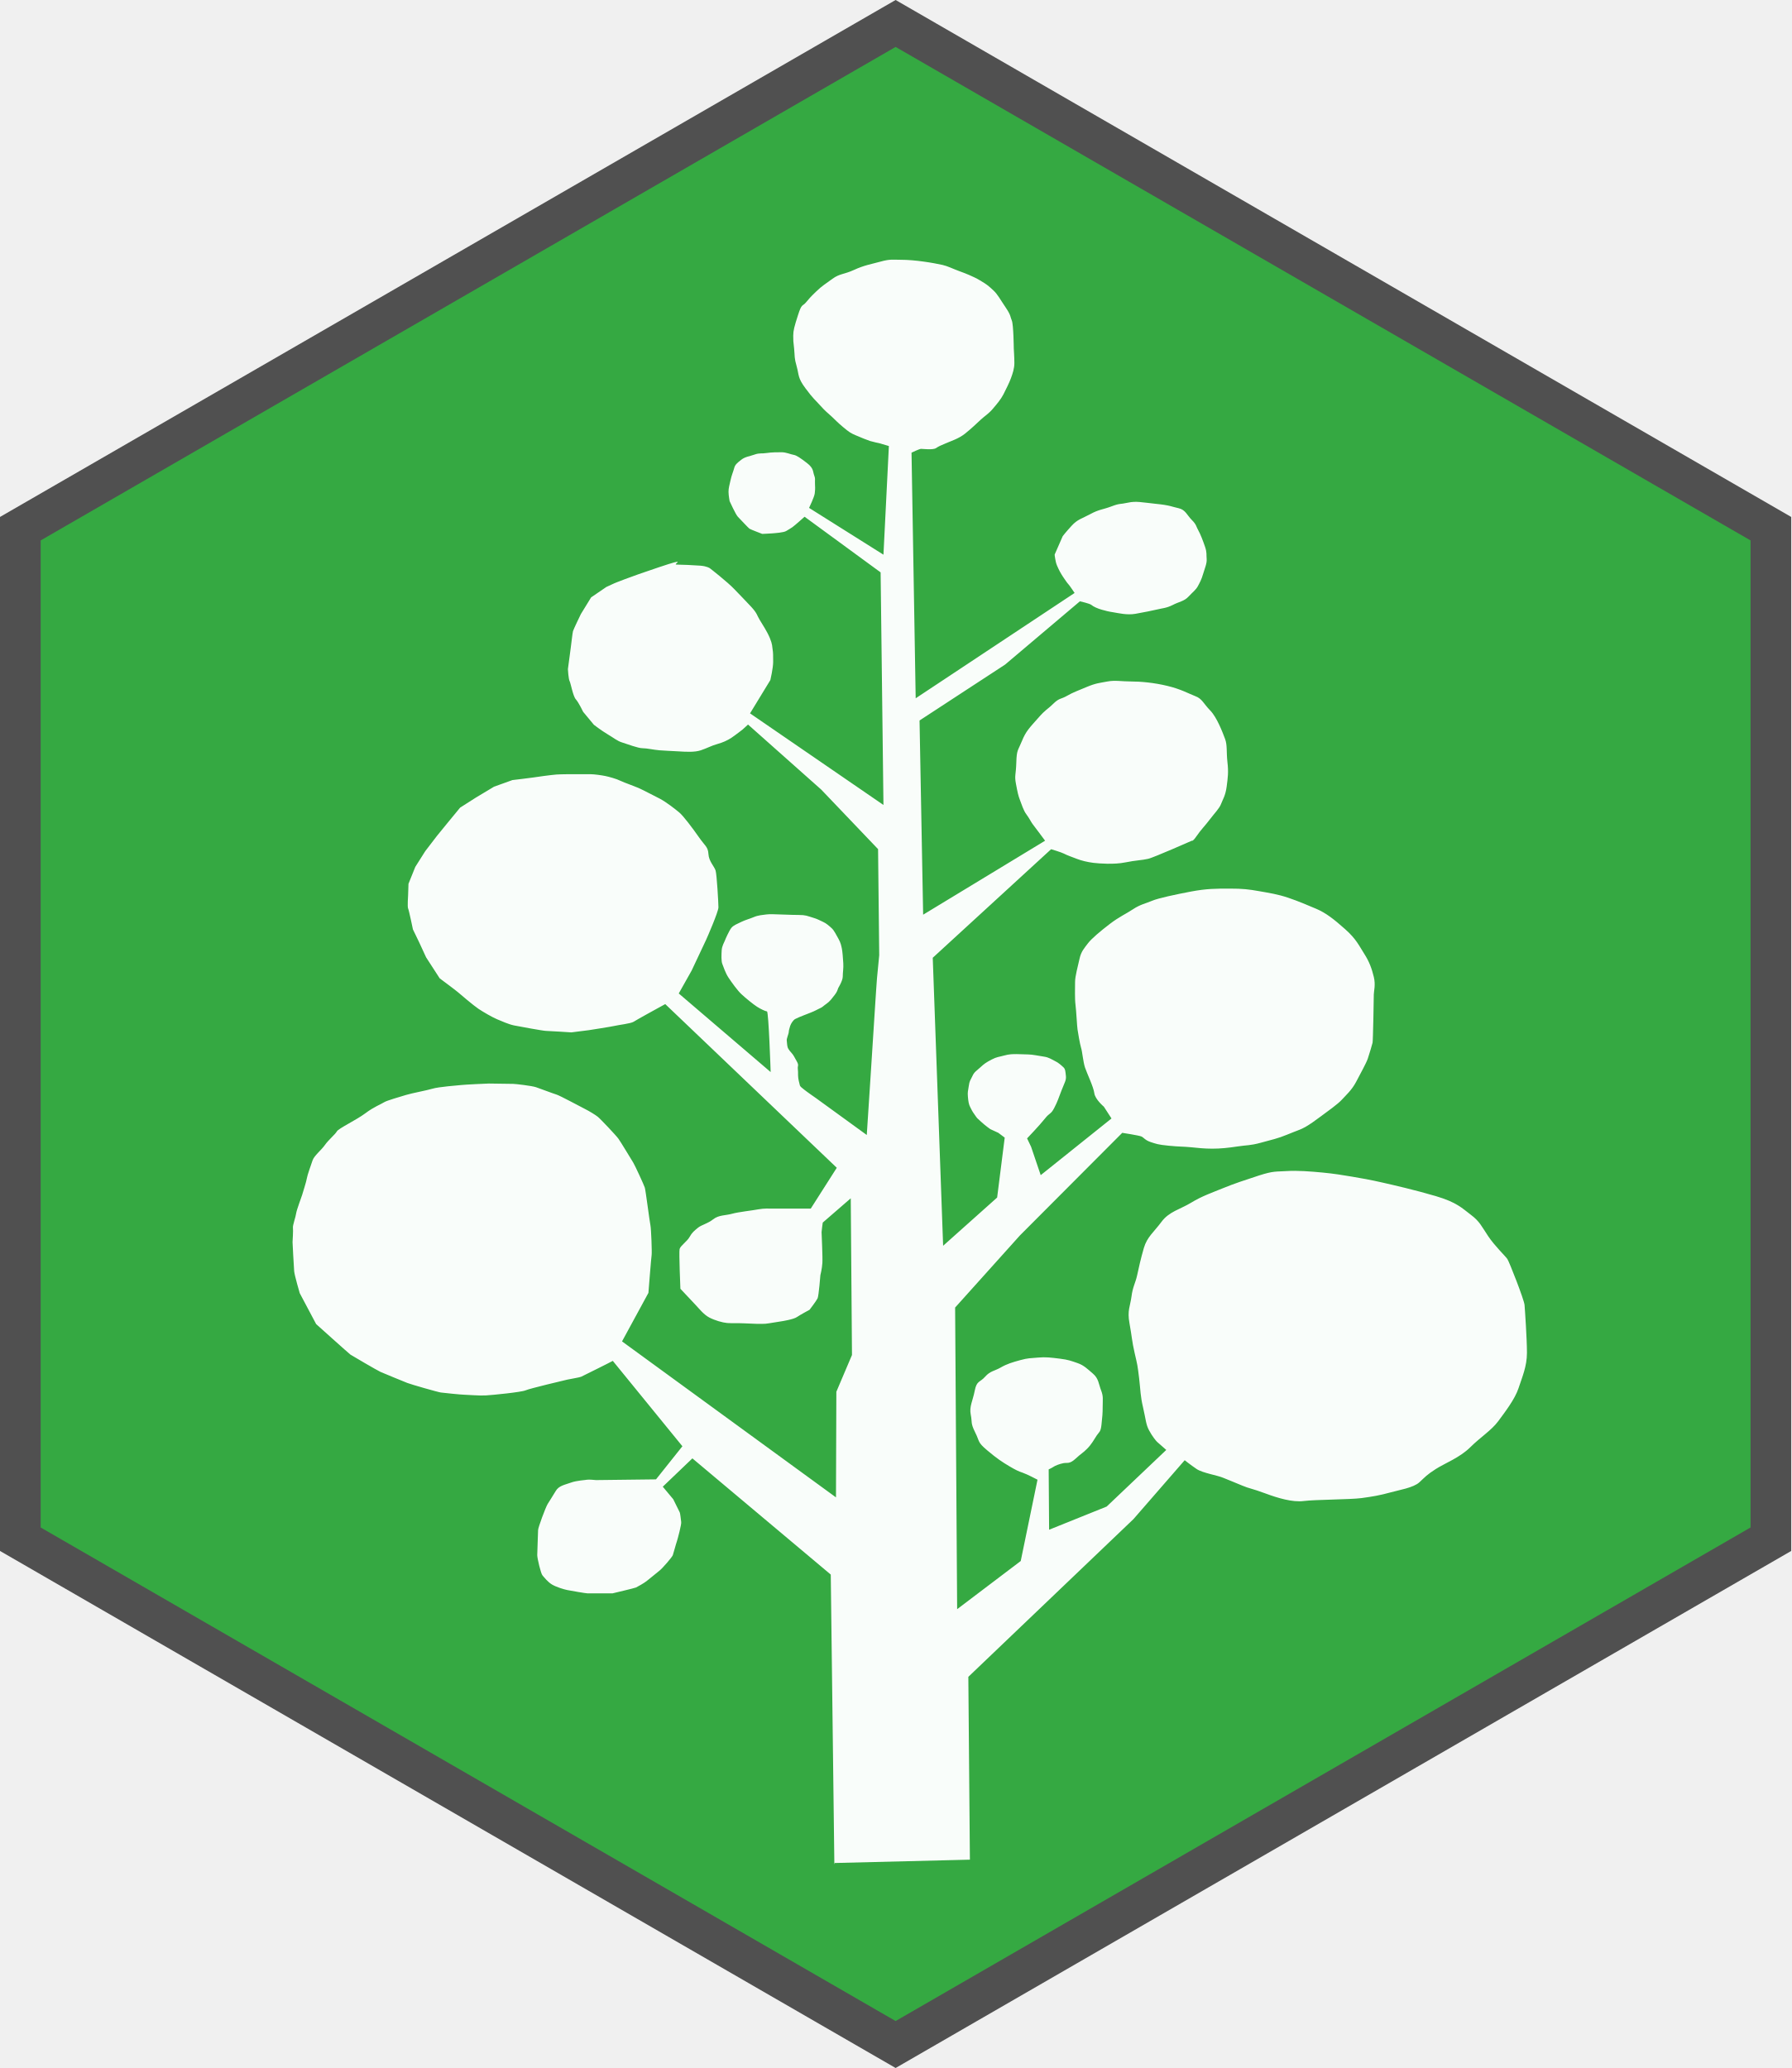
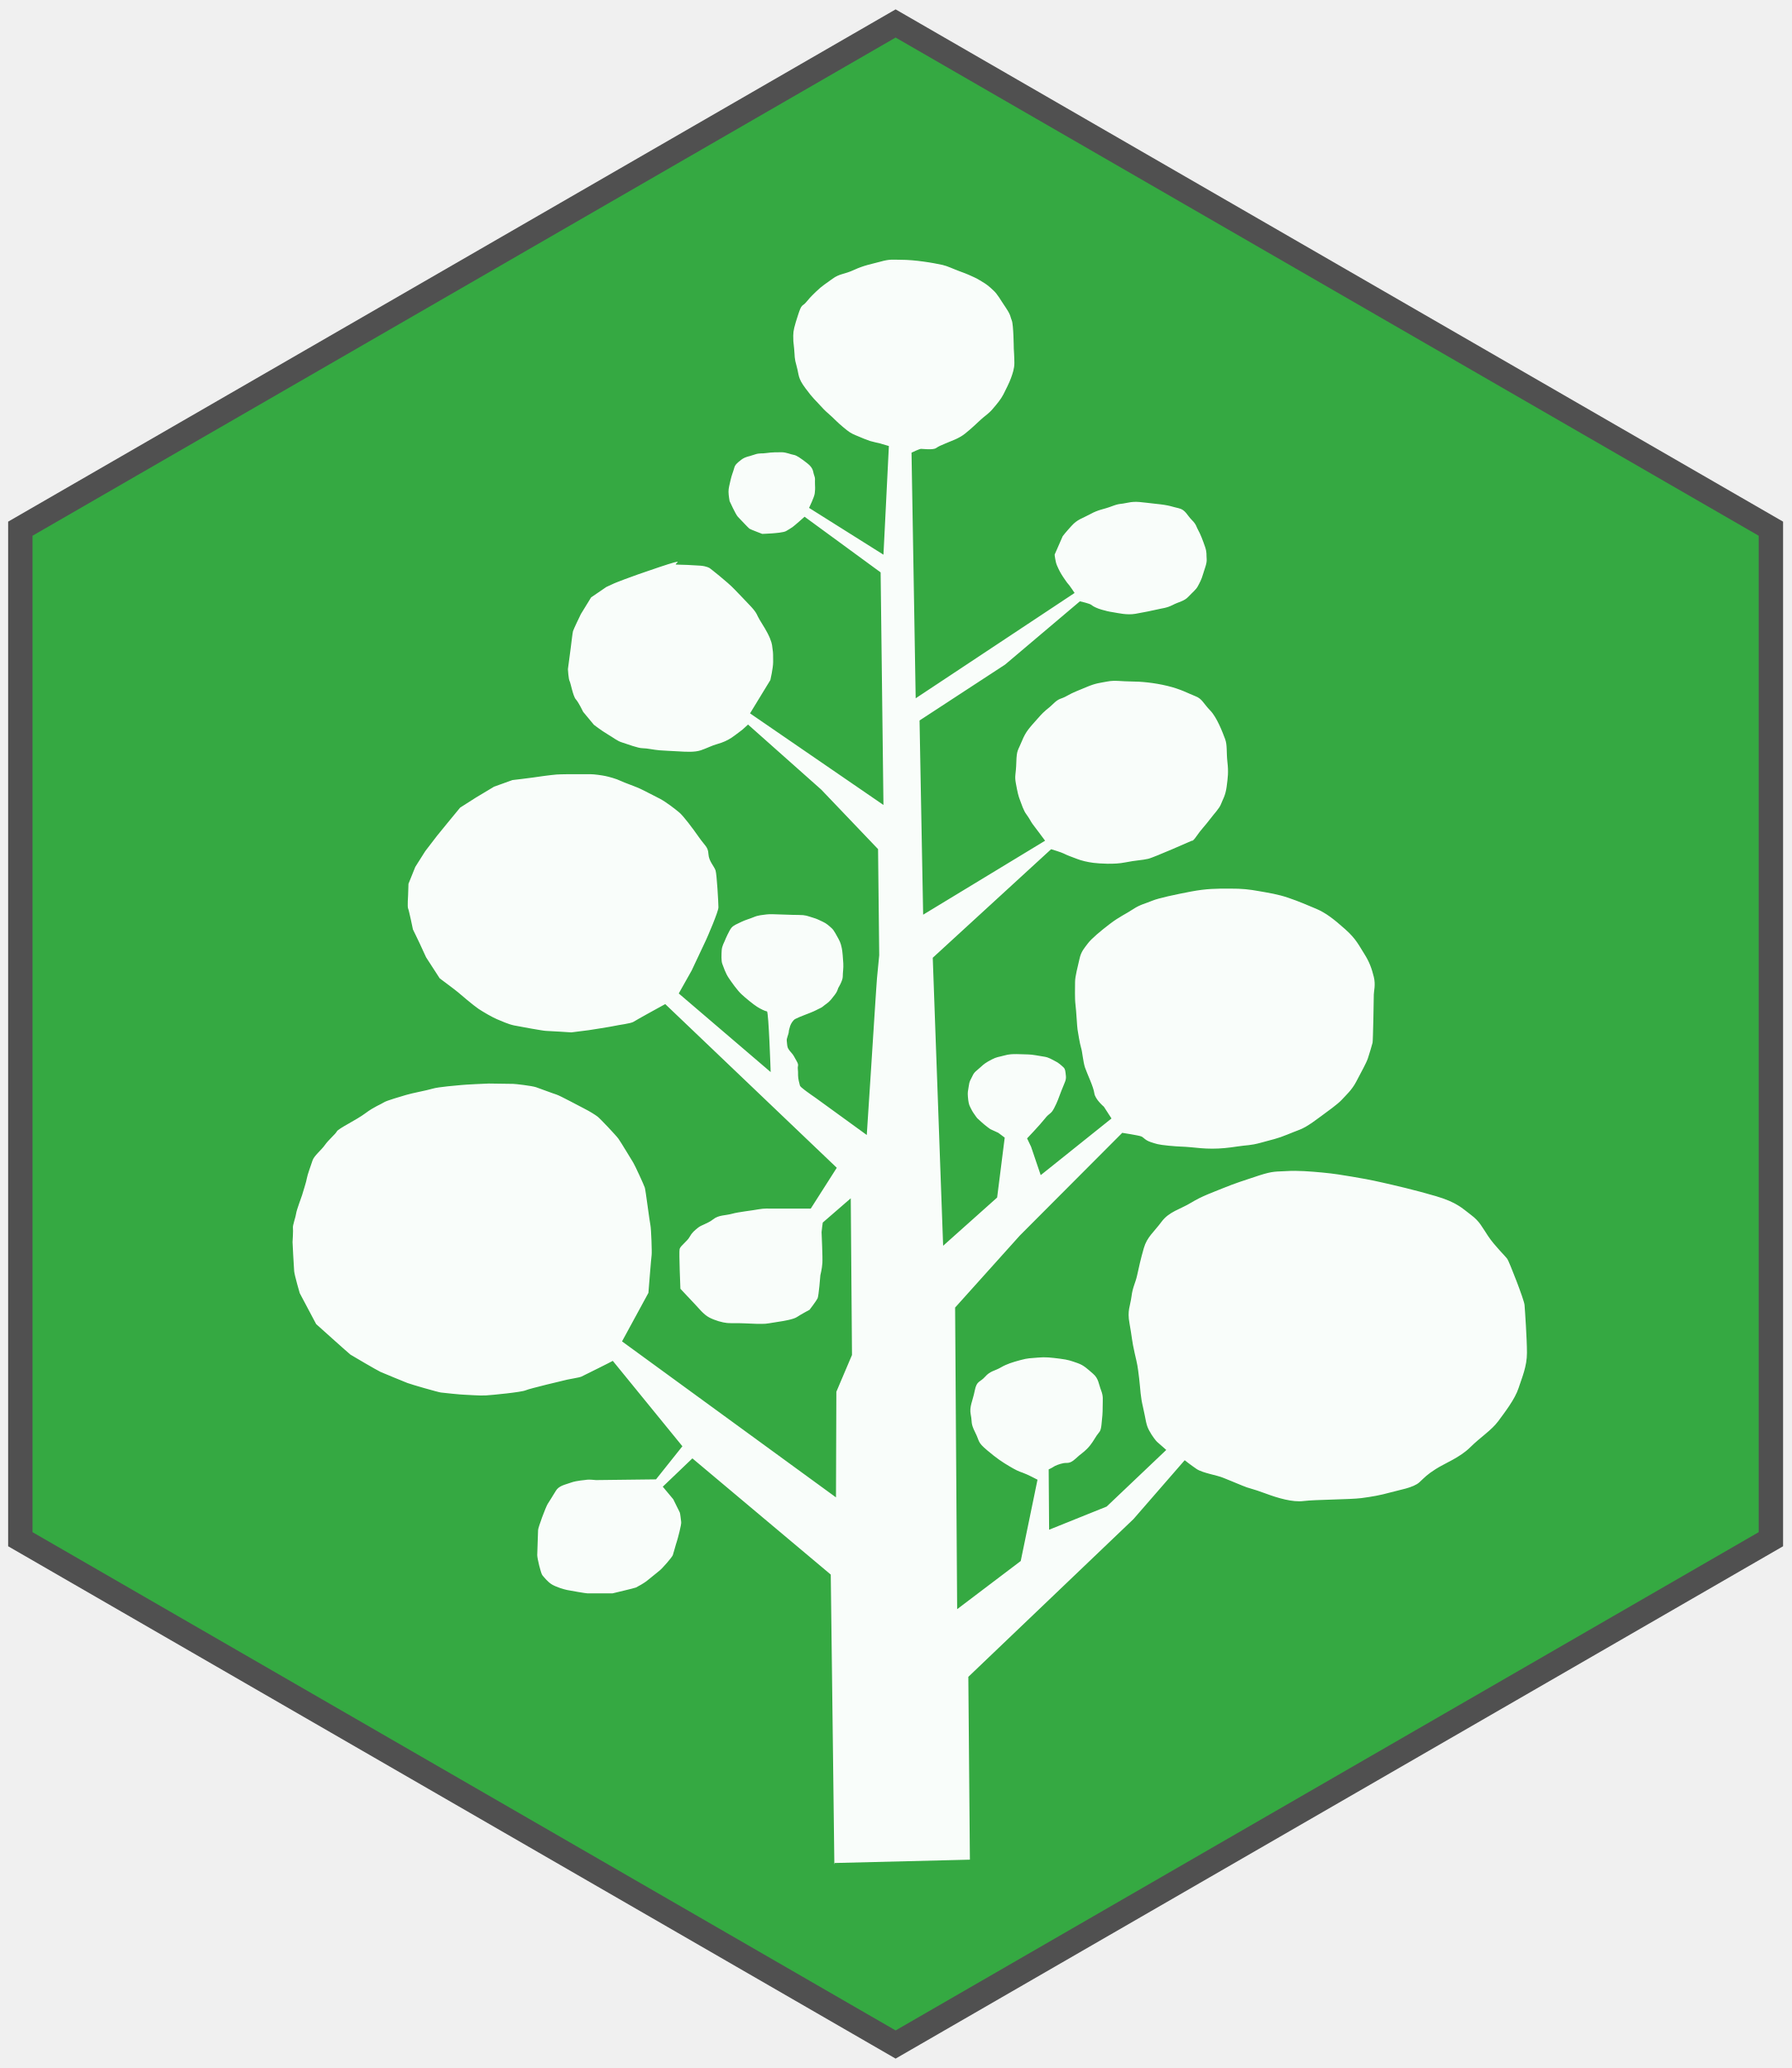
<svg xmlns="http://www.w3.org/2000/svg" viewBox="0 0 220.26 254.336" height="254.336" width="220.26" xml:space="preserve" id="svg2" version="1.1">
  <defs id="defs6" />
  <g transform="matrix(1.333333,0,0,1.333333,0,5.0250711e-6)" id="g10">
    <g id="g12">
      <g id="g14">
-         <path id="path16" style="fill:#35a942;fill-opacity:1;fill-rule:nonzero;stroke:#505050;stroke-width:3.75;stroke-linecap:butt;stroke-linejoin:miter;stroke-miterlimit:4;stroke-dasharray:none;stroke-opacity:1" d="M 163.32,141.977 82.598,188.586 1.875,141.977 V 48.766 L 82.598,2.164 163.32,48.766 Z" />
+         <path id="path16" style="fill:#35a942;fill-opacity:1;fill-rule:nonzero;stroke:#505050;stroke-width:2.25;stroke-linecap:butt;stroke-linejoin:miter;stroke-miterlimit:4;stroke-dasharray:none;stroke-opacity:1" d="M 163.32,141.977 82.598,188.586 1.875,141.977 V 48.766 L 82.598,2.164 163.32,48.766 Z" />
      </g>
      <path id="path18" style="fill:#ffffff;fill-opacity:0.969;fill-rule:nonzero;stroke:none" d="m 76.914,171.844 12.535,-0.309 -0.144,-16.863 15.23,-14.551 4.723,-5.43 c 0,0 0.551,0.438 1.105,0.813 0.555,0.371 1.914,0.574 2.469,0.816 0.555,0.235 1.106,0.438 1.734,0.711 0.625,0.27 0.922,0.27 2.102,0.711 1.184,0.442 2.547,0.848 3.578,0.711 1.031,-0.133 4.277,-0.133 5.313,-0.269 1.027,-0.137 1.765,-0.27 2.617,-0.508 0.847,-0.238 2.176,-0.442 2.726,-0.949 0.555,-0.512 0.668,-0.68 1.512,-1.223 0.852,-0.543 2.215,-1.051 3.176,-2.004 0.957,-0.949 1.953,-1.559 2.582,-2.406 0.625,-0.848 1.547,-2.039 1.879,-3.059 0.332,-1.015 0.773,-2 0.773,-3.254 0,-1.254 -0.183,-3.937 -0.222,-4.41 -0.036,-0.476 -1.403,-3.969 -1.586,-4.242 -0.184,-0.27 -1.18,-1.219 -1.766,-2.102 -0.594,-0.882 -0.777,-1.359 -1.59,-1.968 -0.812,-0.61 -1.289,-1.153 -3.246,-1.731 -1.953,-0.574 -3.906,-1.019 -4.941,-1.254 -1.035,-0.238 -1.993,-0.41 -2.801,-0.543 -0.813,-0.136 -1.625,-0.273 -2.695,-0.375 -1.067,-0.101 -2.325,-0.203 -3.317,-0.136 -0.996,0.066 -1.18,-0.032 -2.547,0.406 -1.359,0.445 -2.281,0.746 -3.281,1.156 -0.992,0.406 -1.992,0.746 -2.984,1.356 -1,0.609 -2.028,0.812 -2.731,1.765 -0.703,0.949 -1.328,1.391 -1.625,2.41 -0.293,1.016 -0.48,1.864 -0.625,2.543 -0.148,0.676 -0.406,1.055 -0.515,1.934 -0.114,0.883 -0.407,1.289 -0.184,2.476 0.219,1.188 0.219,1.629 0.477,2.75 0.261,1.118 0.261,1.086 0.41,2.305 0.144,1.223 0.105,1.594 0.367,2.715 0.258,1.121 0.258,1.562 0.555,2.105 0.289,0.543 0.625,0.95 0.734,1.055 0.109,0.098 0.848,0.746 0.848,0.746 l -5.497,5.223 -5.308,2.137 -0.039,-5.567 c 0,0 0.297,-0.133 0.441,-0.234 0.149,-0.106 0.555,-0.27 0.926,-0.34 0.371,-0.066 0.551,0.101 1.106,-0.406 0.55,-0.512 0.664,-0.512 1.066,-0.918 0.41,-0.407 0.668,-0.883 0.887,-1.223 0.222,-0.336 0.371,-0.301 0.445,-1.016 0.074,-0.71 0.109,-0.988 0.109,-1.664 0,-0.679 0.075,-0.914 -0.148,-1.492 -0.223,-0.578 -0.223,-1.086 -0.738,-1.527 -0.516,-0.442 -0.844,-0.781 -1.434,-0.985 -0.594,-0.203 -0.816,-0.304 -1.625,-0.406 -0.812,-0.101 -1.328,-0.168 -2.027,-0.101 -0.703,0.066 -0.887,0.031 -1.625,0.234 -0.735,0.203 -1.215,0.34 -1.805,0.68 -0.59,0.34 -0.961,0.308 -1.441,0.851 -0.477,0.543 -0.774,0.34 -0.957,1.289 -0.184,0.95 -0.516,1.457 -0.368,2.207 0.149,0.746 -0.035,0.746 0.403,1.629 0.445,0.883 0.187,0.883 1.109,1.66 0.922,0.782 1.402,1.086 2.027,1.461 0.629,0.371 0.848,0.473 1.254,0.61 0.407,0.136 1.364,0.644 1.364,0.644 l -1.547,7.5 -5.864,4.442 -0.187,-27.821 5.976,-6.652 9.438,-9.465 c 0,0 1.555,0.238 1.773,0.34 0.219,0.102 0.332,0.34 0.848,0.512 0.516,0.164 0.629,0.234 1.66,0.336 1.031,0.101 1.293,0.07 1.989,0.136 0.703,0.067 1.253,0.137 2.027,0.137 0.777,0 1.441,-0.07 2.324,-0.203 0.887,-0.137 1.145,-0.07 2.141,-0.34 0.996,-0.273 1.625,-0.406 2.433,-0.746 0.813,-0.34 1.293,-0.476 1.696,-0.715 0.41,-0.238 0.851,-0.543 1.441,-0.988 0.59,-0.438 1.551,-1.117 1.918,-1.523 0.367,-0.407 0.922,-0.883 1.328,-1.665 0.402,-0.777 0.922,-1.695 1.07,-2.136 0.145,-0.442 0.403,-1.289 0.438,-1.461 0.043,-0.168 0.113,-4.137 0.113,-4.442 0,-0.308 0.184,-0.882 0,-1.629 -0.183,-0.746 -0.406,-1.39 -0.887,-2.136 -0.48,-0.75 -0.734,-1.36 -1.769,-2.274 -1.031,-0.918 -1.77,-1.492 -2.652,-1.867 -0.887,-0.371 -1.59,-0.68 -2.582,-1.019 -1,-0.336 -1.735,-0.438 -2.696,-0.61 -0.957,-0.168 -1.472,-0.234 -2.726,-0.234 -1.254,0 -2.102,0 -3.539,0.269 -1.442,0.274 -3.028,0.614 -3.582,0.848 -0.551,0.238 -1.106,0.34 -1.766,0.781 -0.664,0.442 -1.254,0.68 -2.141,1.356 -0.886,0.679 -1.695,1.359 -2.027,1.797 -0.332,0.445 -0.629,0.746 -0.773,1.425 -0.149,0.68 -0.411,1.598 -0.411,2.141 0,0.543 -0.035,1.523 0.04,2.102 0.074,0.574 0.144,2.035 0.187,2.273 0.035,0.238 0.219,1.355 0.328,1.695 0.113,0.34 0.184,1.289 0.367,1.832 0.184,0.543 0.778,1.766 0.852,2.344 0.07,0.574 0.883,1.254 0.883,1.254 l 0.703,1.086 -6.528,5.227 -0.886,-2.614 -0.371,-0.777 c 0,0 1.144,-1.192 1.625,-1.801 0.48,-0.613 0.554,-0.375 0.886,-1.019 0.332,-0.645 0.368,-0.848 0.664,-1.598 0.293,-0.746 0.442,-0.949 0.407,-1.32 -0.043,-0.375 -0.043,-0.645 -0.223,-0.813 -0.184,-0.172 -0.48,-0.445 -0.777,-0.578 -0.293,-0.137 -0.551,-0.34 -0.993,-0.406 -0.445,-0.071 -1.144,-0.207 -1.476,-0.207 -0.332,0 -0.699,-0.032 -1.07,-0.032 -0.368,0 -0.7,0 -1.18,0.137 -0.481,0.137 -0.625,0.102 -1.145,0.371 -0.511,0.27 -0.66,0.375 -1.031,0.715 -0.367,0.34 -0.551,0.406 -0.734,0.813 -0.192,0.41 -0.262,0.41 -0.332,0.914 -0.078,0.511 -0.114,0.543 -0.078,0.988 0.039,0.437 0.078,0.711 0.226,0.98 0.141,0.27 0.141,0.309 0.403,0.68 0.257,0.375 0.183,0.27 0.589,0.645 0.407,0.375 0.848,0.679 0.848,0.679 l 0.738,0.34 0.59,0.442 -0.699,5.527 -4.981,4.449 -0.957,-26.566 10.915,-10.012 c 0,0 0.921,0.27 1.183,0.406 0.254,0.137 0.734,0.309 1.176,0.477 0.441,0.172 0.996,0.305 1.551,0.375 0.554,0.066 1.918,0.164 2.914,-0.039 0.996,-0.203 1.582,-0.203 2.136,-0.336 0.555,-0.137 4.02,-1.668 4.02,-1.668 0,0 0.078,0.105 0.445,-0.438 0.367,-0.543 0.809,-0.984 1.215,-1.527 0.41,-0.543 0.887,-1.02 1.035,-1.426 0.149,-0.406 0.403,-0.746 0.516,-1.594 0.109,-0.847 0.183,-1.324 0.07,-2.273 -0.105,-0.949 0,-1.562 -0.219,-2.137 -0.218,-0.578 -0.738,-1.968 -1.363,-2.613 -0.629,-0.641 -0.742,-1.086 -1.367,-1.32 -0.629,-0.242 -1.324,-0.649 -2.578,-0.949 -1.258,-0.309 -2.512,-0.411 -3.356,-0.411 -0.851,0 -1.476,-0.132 -2.175,0 -0.703,0.137 -1.036,0.137 -1.922,0.508 -0.887,0.375 -1.215,0.477 -1.809,0.813 -0.586,0.34 -0.699,0.172 -1.289,0.75 -0.59,0.578 -0.625,0.441 -1.398,1.324 -0.778,0.883 -1.106,1.184 -1.477,2.101 -0.371,0.915 -0.48,0.782 -0.516,1.969 -0.035,1.188 -0.183,1.188 -0.035,1.969 0.145,0.777 0.219,1.117 0.367,1.492 0.145,0.371 0.329,0.981 0.59,1.32 0.258,0.34 0.477,0.782 0.59,0.918 0.113,0.137 1.141,1.524 1.141,1.524 l -11.246,6.824 -0.332,-17.914 7.89,-5.156 6.899,-5.836 c 0,0 0.922,0.203 1.07,0.34 0.145,0.136 0.59,0.34 0.957,0.437 0.371,0.106 0.625,0.172 1.07,0.238 0.442,0.071 1.254,0.274 2.028,0.137 0.773,-0.137 1.625,-0.308 2.031,-0.406 0.402,-0.106 0.809,-0.106 1.402,-0.406 0.586,-0.309 1.067,-0.34 1.469,-0.785 0.41,-0.438 0.668,-0.61 0.852,-0.95 0.183,-0.34 0.332,-0.609 0.48,-1.117 0.149,-0.512 0.367,-0.984 0.332,-1.391 -0.039,-0.41 0.035,-0.582 -0.148,-1.124 -0.184,-0.543 -0.446,-1.219 -0.625,-1.524 -0.188,-0.309 -0.149,-0.512 -0.594,-0.949 -0.441,-0.442 -0.59,-0.949 -1.215,-1.086 -0.629,-0.137 -0.777,-0.274 -2.101,-0.406 -1.329,-0.137 -1.809,-0.274 -2.582,-0.106 -0.774,0.172 -0.704,0.035 -1.512,0.34 -0.813,0.309 -1.145,0.27 -1.957,0.715 -0.813,0.437 -1.176,0.476 -1.731,1.086 -0.558,0.609 -0.812,0.949 -0.812,0.949 l -0.742,1.695 c 0,0 0.011,0.207 0.05,0.383 0.039,0.18 0.055,0.36 0.161,0.617 0.105,0.25 0.179,0.395 0.285,0.598 0.105,0.203 0.211,0.348 0.285,0.469 0.082,0.117 0.391,0.586 0.484,0.668 0.094,0.086 0.574,0.808 0.574,0.808 L 84.449,64.41 84.066,41.754 c 0,0 0.723,-0.352 0.879,-0.352 0.16,0 1.098,0.121 1.383,-0.07 0.285,-0.191 0.391,-0.219 0.887,-0.437 0.496,-0.215 1.199,-0.43 1.773,-0.887 0.574,-0.453 1.094,-0.957 1.461,-1.297 0.363,-0.336 0.731,-0.551 1.094,-0.981 0.367,-0.429 0.758,-0.886 0.992,-1.343 0.231,-0.457 0.547,-1.078 0.703,-1.512 0.157,-0.43 0.313,-0.887 0.313,-1.391 0,-0.504 -0.055,-1.347 -0.055,-1.347 0,0 -0.023,-2.207 -0.18,-2.567 -0.156,-0.355 -0.054,-0.453 -0.574,-1.218 -0.523,-0.77 -0.73,-1.204 -1.148,-1.586 -0.414,-0.383 -0.571,-0.528 -1.227,-0.911 -0.648,-0.386 -1.433,-0.675 -1.953,-0.867 -0.519,-0.191 -1.043,-0.453 -1.488,-0.55 -0.442,-0.094 -1.039,-0.215 -1.746,-0.309 -0.703,-0.098 -1.434,-0.168 -2.141,-0.168 -0.703,0 -0.961,-0.074 -1.824,0.168 -0.86,0.238 -1.512,0.332 -2.449,0.766 -0.938,0.429 -1.328,0.335 -1.985,0.816 -0.648,0.48 -0.937,0.625 -1.508,1.176 -0.574,0.551 -0.656,0.668 -0.964,1.031 -0.317,0.359 -0.371,0.074 -0.707,1.129 -0.34,1.055 -0.446,1.437 -0.446,1.918 0,0.48 0,0.457 0.082,1.195 0.074,0.75 0,0.82 0.235,1.633 0.23,0.82 0.078,1.035 0.808,2.019 0.727,0.985 0.91,1.079 1.379,1.606 0.473,0.527 0.602,0.602 1.07,1.031 0.469,0.434 0.418,0.434 1.016,0.938 0.602,0.504 0.731,0.574 1.176,0.765 0.441,0.192 1.098,0.457 1.328,0.528 0.234,0.074 0.887,0.215 0.887,0.215 l 0.84,0.246 -0.5,10.023 -6.86,-4.316 c 0,0 0.496,-1.032 0.524,-1.344 0.023,-0.313 0.05,-0.313 0.023,-0.816 -0.023,-0.504 0.051,-0.504 -0.074,-0.84 -0.133,-0.332 -0.028,-0.645 -0.656,-1.129 -0.622,-0.477 -0.961,-0.719 -1.25,-0.766 -0.286,-0.047 -0.676,-0.238 -1.098,-0.238 -0.414,0 -0.91,0 -1.379,0.07 -0.469,0.074 -0.652,-0.023 -1.121,0.145 -0.469,0.168 -0.859,0.191 -1.227,0.48 -0.363,0.285 -0.574,0.453 -0.648,0.766 -0.082,0.312 -0.238,0.648 -0.34,1.129 -0.105,0.48 -0.183,0.718 -0.183,1.054 0,0.336 0.101,0.864 0.101,0.864 0,0 0.551,1.222 0.758,1.441 0.211,0.215 0.969,1.031 1.07,1.102 0.106,0.074 1.176,0.48 1.176,0.48 0,0 0.621,-0.023 0.91,-0.047 0.285,-0.023 1.07,-0.074 1.305,-0.219 0.234,-0.14 0.363,-0.214 0.574,-0.355 0.207,-0.145 1.121,-0.961 1.121,-0.961 l 7.012,5.133 0.262,21.453 -12.305,-8.449 1.875,-3.074 c 0,0 0.258,-1.102 0.258,-1.676 0,-0.578 0,-0.863 -0.051,-1.153 -0.051,-0.285 0,-0.429 -0.258,-1.054 -0.262,-0.625 -0.68,-1.246 -0.941,-1.68 -0.258,-0.43 -0.207,-0.574 -0.782,-1.199 -0.574,-0.625 -0.832,-0.863 -1.511,-1.582 -0.68,-0.723 -2.297,-1.969 -2.297,-1.969 0,0 -0.258,-0.191 -0.887,-0.238 -0.625,-0.047 -1.769,-0.098 -2.187,-0.098 -0.418,0 1.25,-0.719 -1.618,0.242 -2.871,0.957 -4.121,1.485 -4.121,1.485 l -0.73,0.336 -1.406,0.961 -0.942,1.535 c 0,0 -0.676,1.39 -0.73,1.582 -0.051,0.191 -0.153,1.152 -0.207,1.535 -0.051,0.383 -0.262,1.969 -0.262,1.969 0,0 0.051,0.91 0.156,1.101 0.106,0.192 0.313,1.395 0.574,1.68 0.262,0.289 0.676,1.156 0.676,1.156 l 0.992,1.195 c 0,0 0.68,0.528 1.254,0.868 0.575,0.336 0.883,0.621 1.356,0.765 0.469,0.145 1.461,0.528 1.875,0.528 0.422,0 0.992,0.144 1.566,0.191 0.574,0.047 0.887,0.047 1.668,0.094 0.781,0.051 1.567,0.097 2.141,-0.094 0.574,-0.191 0.988,-0.43 1.512,-0.574 0.523,-0.145 0.937,-0.336 1.304,-0.574 0.363,-0.243 1.043,-0.774 1.043,-0.774 l 0.496,-0.453 6.75,6 5.242,5.492 0.106,9.789 -0.207,2.137 c 0,0 -0.156,2.16 -0.156,2.277 0,0.121 -0.785,12.164 -0.785,12.164 l -4.692,-3.406 c 0,0 -0.863,-0.597 -1.07,-0.769 -0.207,-0.168 -0.391,-0.286 -0.414,-0.43 -0.032,-0.145 -0.16,-0.551 -0.16,-0.887 0,-0.336 0,-0.336 -0.024,-0.625 -0.027,-0.289 0.129,-0.289 -0.105,-0.695 -0.235,-0.41 -0.289,-0.551 -0.442,-0.719 -0.16,-0.168 -0.289,-0.336 -0.371,-0.504 -0.074,-0.168 -0.074,-0.504 -0.101,-0.676 -0.028,-0.168 0.183,-0.644 0.183,-0.765 0,-0.121 0.051,-0.336 0.129,-0.574 0.078,-0.239 0.285,-0.551 0.469,-0.649 0.183,-0.097 0.472,-0.219 0.836,-0.359 0.367,-0.145 0.832,-0.313 1.097,-0.457 0.258,-0.145 0.497,-0.215 0.649,-0.36 0.156,-0.144 0.469,-0.312 0.703,-0.597 0.238,-0.289 0.496,-0.606 0.574,-0.797 0.082,-0.192 0.106,-0.285 0.106,-0.285 0,0 0.418,-0.672 0.418,-1.055 0,-0.383 0.078,-0.77 0.05,-1.227 -0.027,-0.453 -0.078,-1.101 -0.128,-1.339 -0.051,-0.243 -0.106,-0.555 -0.313,-0.914 -0.211,-0.36 -0.391,-0.766 -0.625,-0.981 -0.238,-0.215 -0.496,-0.457 -0.836,-0.605 -0.34,-0.145 -0.441,-0.239 -0.937,-0.383 -0.5,-0.145 -0.602,-0.238 -1.305,-0.238 -0.707,0 -1.41,-0.047 -1.723,-0.047 -0.312,0 -0.883,-0.051 -1.222,0 -0.34,0.047 -0.758,0.07 -1.149,0.238 -0.394,0.168 -0.785,0.262 -1.176,0.453 -0.39,0.199 -0.703,0.293 -0.914,0.555 -0.207,0.265 -0.547,1.031 -0.597,1.176 -0.055,0.144 -0.262,0.48 -0.289,0.867 -0.024,0.383 -0.051,1.004 0.054,1.269 0.106,0.262 0.285,0.84 0.575,1.274 0.285,0.429 0.832,1.195 1.199,1.531 0.363,0.34 1.093,0.937 1.433,1.152 0.34,0.219 0.754,0.407 0.914,0.43 0.157,0.027 0.34,5.594 0.34,5.594 l -8.476,-7.25 1.187,-2.11 c 0,0 1.215,-2.578 1.324,-2.812 0.114,-0.242 1.149,-2.617 1.149,-3.024 0,-0.406 -0.149,-3.015 -0.262,-3.39 -0.109,-0.375 -0.625,-0.852 -0.66,-1.528 -0.043,-0.675 -0.297,-0.714 -0.887,-1.562 -0.594,-0.848 -1.437,-1.969 -1.808,-2.273 -0.368,-0.305 -1.141,-0.918 -1.77,-1.258 -0.625,-0.336 -1.215,-0.61 -1.66,-0.844 -0.441,-0.238 -1.66,-0.648 -1.992,-0.816 -0.332,-0.172 -1.071,-0.375 -1.399,-0.442 -0.332,-0.066 -1,-0.168 -1.402,-0.168 -0.406,0 -0.816,0 -1.254,0 -0.441,0 -1.363,0 -1.844,0.031 -0.48,0.036 -1.957,0.239 -2.14,0.274 -0.184,0.035 -1.918,0.238 -1.918,0.238 l -1.696,0.609 -1.699,1.02 -1.433,0.914 -1.145,1.391 -0.996,1.222 -1.07,1.395 -0.922,1.457 -0.629,1.559 -0.035,1.054 c 0,0 -0.075,1.086 0,1.223 0.074,0.133 0.445,1.93 0.445,1.93 l 0.59,1.222 0.625,1.356 1.254,1.937 c 0,0 1.551,1.153 1.695,1.289 0.149,0.137 1.473,1.254 1.883,1.524 0.406,0.273 1.289,0.785 1.695,0.953 0.406,0.168 1.071,0.472 1.586,0.578 0.516,0.098 2.692,0.504 2.949,0.504 0.258,0 2.329,0.137 2.329,0.137 l 1.617,-0.204 c 0,0 2.175,-0.339 2.437,-0.406 0.258,-0.07 1.438,-0.203 1.696,-0.371 0.257,-0.172 2.175,-1.223 2.175,-1.223 l 0.739,-0.406 15.82,15.098 -2.399,3.765 h -3.722 c 0,0 -0.59,-0.031 -1.106,0.067 -0.519,0.105 -1.843,0.242 -2.433,0.41 -0.594,0.168 -1.219,0.102 -1.735,0.508 -0.519,0.41 -1.07,0.508 -1.406,0.781 -0.328,0.27 -0.551,0.442 -0.773,0.848 -0.219,0.406 -0.848,0.816 -0.922,1.117 -0.071,0.309 0.074,3.664 0.074,3.664 0,0 1.184,1.258 1.438,1.531 0.261,0.27 0.703,0.844 1.218,1.117 0.516,0.27 1.219,0.473 1.66,0.512 0.446,0.031 0.996,0 1.622,0.031 0.628,0.036 1.546,0.067 1.917,0.036 0.368,-0.036 1.071,-0.172 1.333,-0.204 0.253,-0.035 1.25,-0.203 1.546,-0.406 0.293,-0.203 1.18,-0.68 1.18,-0.68 0,0 0.625,-0.816 0.738,-1.054 0.11,-0.235 0.258,-2.133 0.258,-2.133 0,0 0.149,-0.582 0.184,-1.125 0.035,-0.543 -0.074,-2.711 -0.074,-2.848 0,-0.136 0.109,-0.882 0.109,-0.882 l 2.582,-2.239 0.113,14.453 -1.441,3.391 -0.035,9.742 -19.731,-14.387 2.434,-4.476 c 0,0 0.258,-3.297 0.297,-3.5 0.035,-0.203 -0.039,-2.406 -0.114,-2.746 -0.074,-0.34 -0.441,-3.223 -0.515,-3.457 -0.074,-0.242 -0.918,-2.074 -1.067,-2.309 -0.148,-0.238 -1.148,-1.902 -1.367,-2.207 -0.223,-0.308 -1.695,-1.867 -1.918,-2.035 -0.219,-0.172 -0.773,-0.512 -1.179,-0.715 -0.407,-0.203 -2.286,-1.223 -2.618,-1.324 -0.336,-0.102 -1.476,-0.539 -1.882,-0.676 -0.403,-0.137 -1.918,-0.308 -2.102,-0.308 -0.184,0 -2.027,-0.032 -2.25,-0.032 -0.219,0 -2.246,0.102 -2.543,0.137 -0.297,0.031 -2.105,0.168 -2.66,0.34 -0.551,0.164 -1.879,0.406 -2.43,0.574 -0.555,0.172 -1.769,0.512 -2.031,0.676 -0.254,0.172 -0.922,0.41 -1.731,1.019 -0.812,0.61 -2.472,1.395 -2.621,1.664 -0.144,0.27 -0.773,0.782 -1.105,1.258 -0.332,0.477 -0.992,0.981 -1.141,1.426 -0.148,0.438 -0.48,1.356 -0.519,1.625 -0.035,0.274 -0.403,1.426 -0.442,1.563 -0.035,0.136 -0.515,1.39 -0.551,1.695 -0.035,0.305 -0.332,1.121 -0.296,1.324 0.035,0.203 -0.036,1.324 -0.036,1.324 0,0 0.11,2.27 0.149,2.68 0.035,0.406 0.516,2.035 0.516,2.035 l 1.511,2.848 c 0,0 3.02,2.715 3.168,2.82 0.149,0.098 2.473,1.457 2.766,1.59 0.297,0.137 2.14,0.883 2.472,1.019 0.333,0.133 2.84,0.852 3.098,0.883 0.258,0.035 1.883,0.203 2.137,0.203 0.262,0 1.402,0.102 1.992,0.067 0.59,-0.031 3.32,-0.301 3.691,-0.473 0.372,-0.168 3.54,-0.914 3.832,-0.984 0.297,-0.067 1.149,-0.203 1.29,-0.27 0.148,-0.07 1.218,-0.609 1.441,-0.715 0.223,-0.101 1.473,-0.746 1.473,-0.746 l 6.418,7.875 -2.434,3.055 -5.531,0.066 c 0,0 -0.664,-0.066 -0.813,-0.035 -0.144,0.035 -0.957,0.067 -1.511,0.27 -0.551,0.203 -1.106,0.273 -1.399,0.781 -0.297,0.508 -0.555,0.883 -0.738,1.188 -0.188,0.304 -0.883,2.171 -0.883,2.41 0,0.234 -0.078,2 -0.078,2.308 0,0.301 0.332,1.696 0.48,1.864 0.149,0.171 0.481,0.609 0.887,0.851 0.406,0.235 1.07,0.438 1.398,0.504 0.333,0.07 1.735,0.309 1.883,0.309 0.149,0 2.285,0 2.285,0 0,0 2.028,-0.477 2.176,-0.543 0.149,-0.067 0.739,-0.407 0.961,-0.578 0.223,-0.168 0.957,-0.782 1.215,-0.985 0.258,-0.203 1.145,-1.219 1.219,-1.422 0.074,-0.207 0.293,-1.054 0.371,-1.257 0.07,-0.204 0.441,-1.594 0.402,-1.797 -0.035,-0.203 -0.074,-0.782 -0.148,-0.918 -0.071,-0.137 -0.586,-1.184 -0.586,-1.184 l -0.965,-1.156 2.73,-2.613 12.762,10.718 0.332,26.739 z" />
    </g>
  </g>
</svg>
